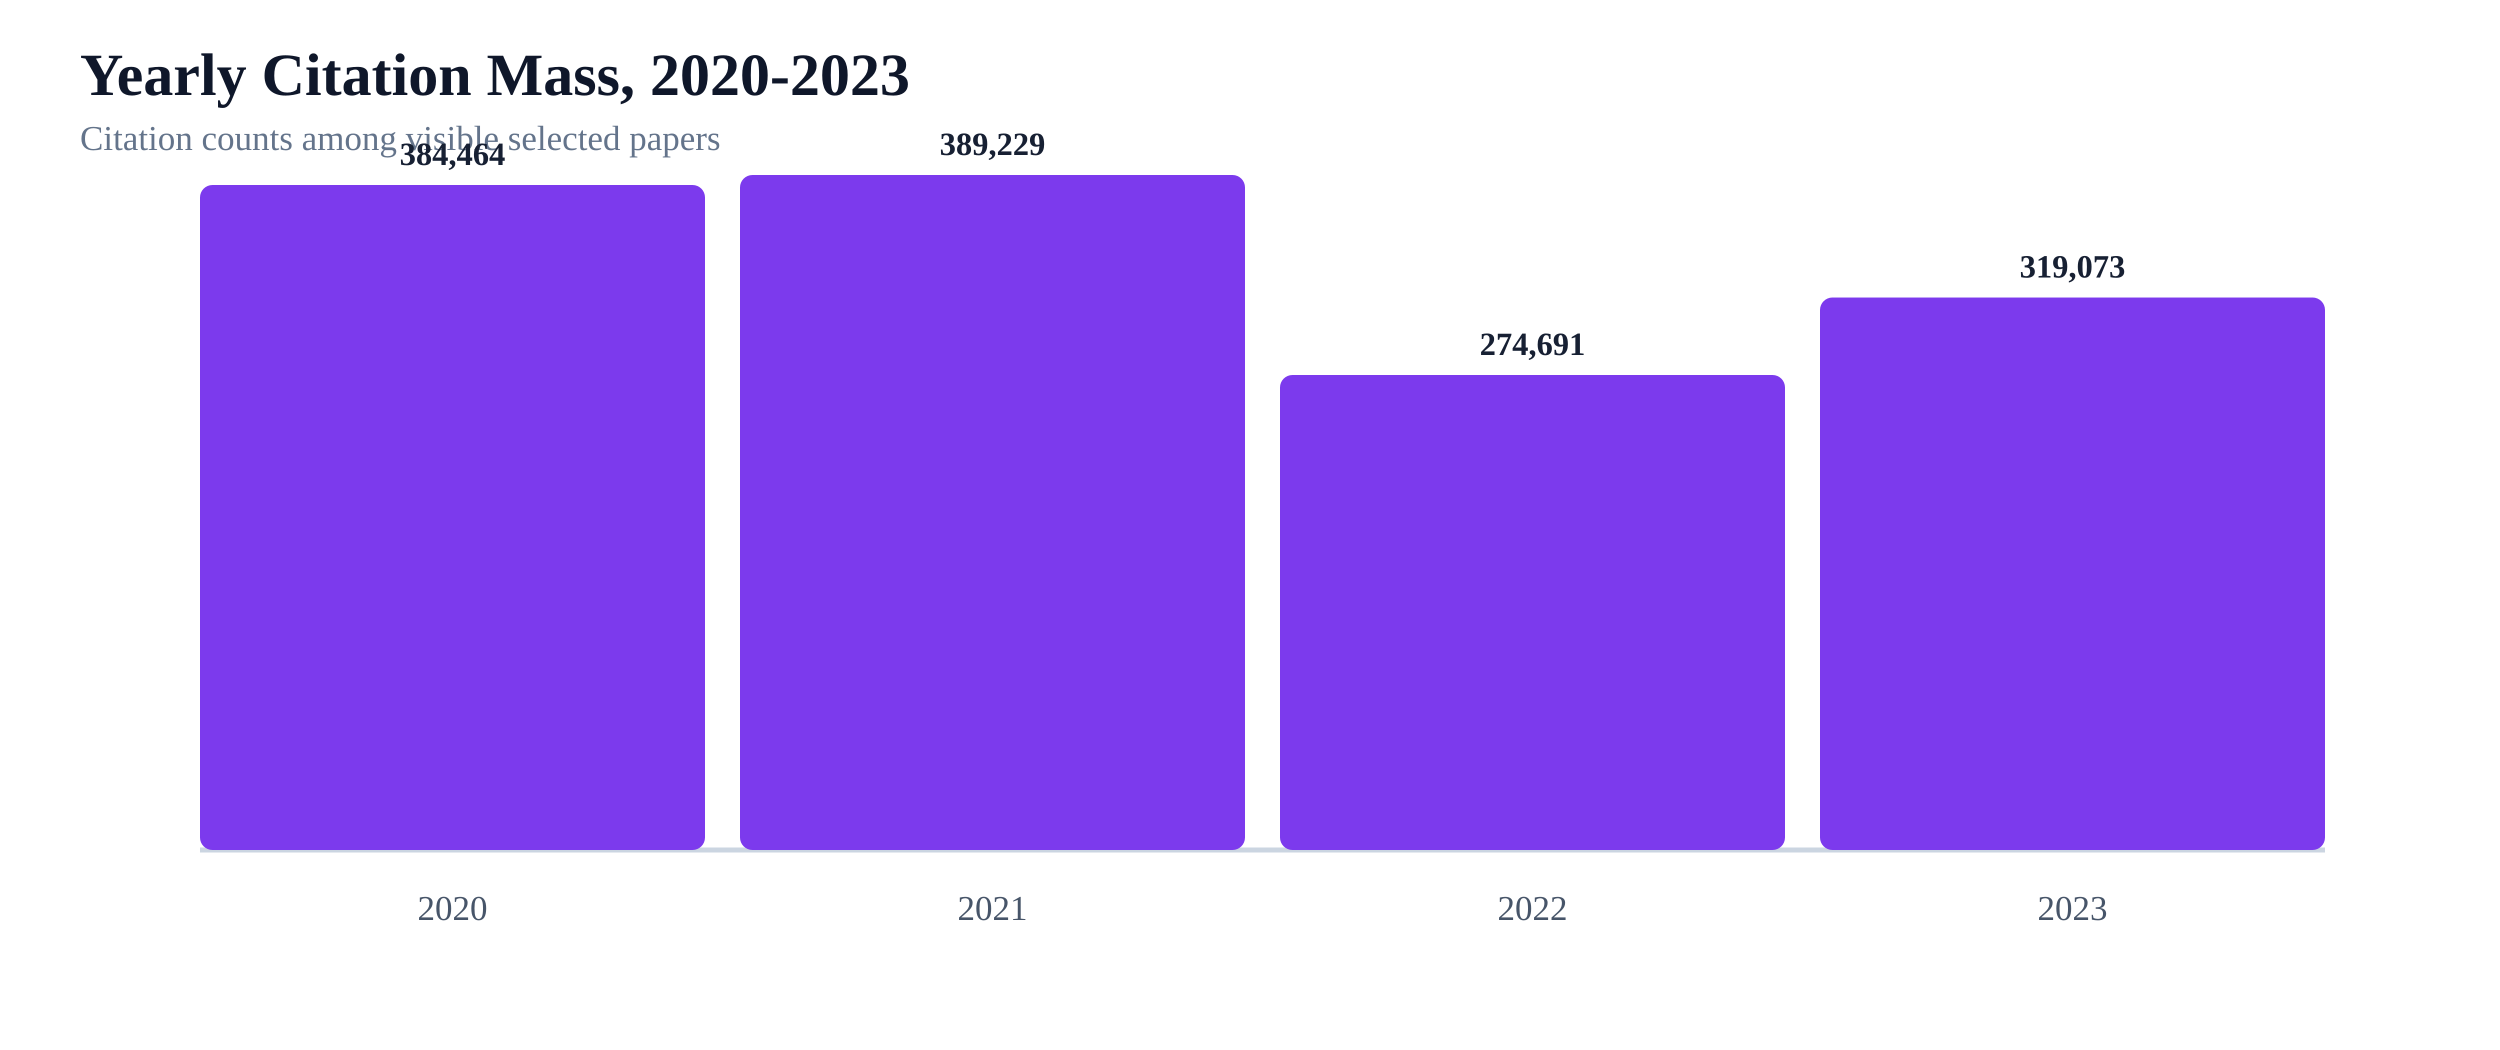
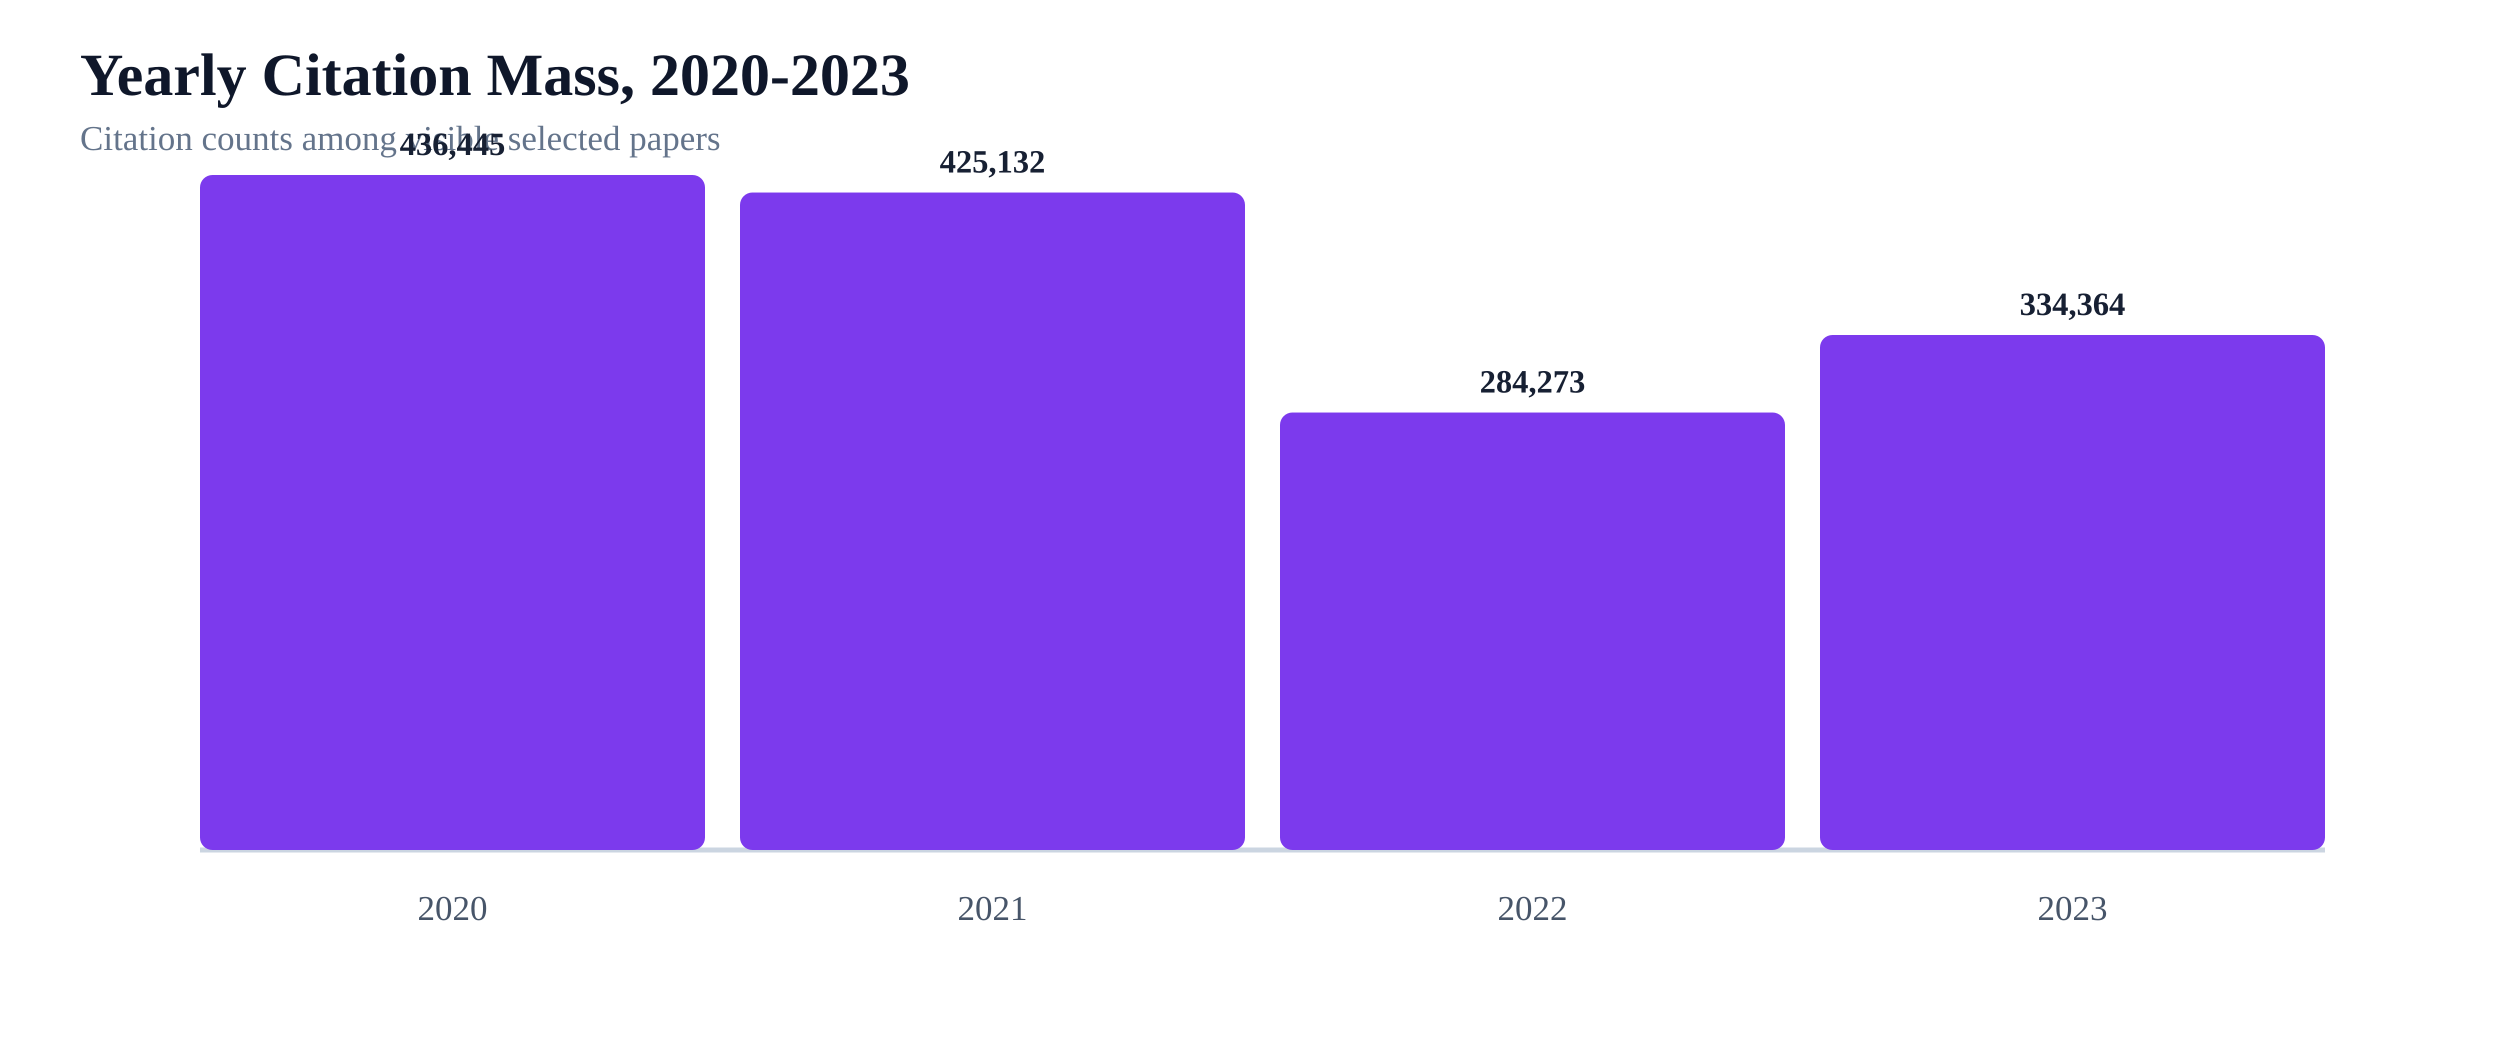
<svg xmlns="http://www.w3.org/2000/svg" width="1000" height="420" viewBox="0 0 1000 420" role="img" aria-label="Yearly citation mass 2020-2023">
  <rect width="100%" height="100%" fill="#ffffff" />
  <text x="32" y="38" fill="#0f172a" font-size="24" font-weight="800">Yearly Citation Mass, 2020-2023</text>
  <text x="32" y="60" fill="#64748b" font-size="14">Citation counts among visible selected papers</text>
  <line x1="80" y1="340" x2="930" y2="340" stroke="#cbd5e1" stroke-width="2" />
-   <rect x="80" y="74" width="202" height="266" rx="5" fill="#7c3aed" />
+   <rect x="80" y="70" width="202" height="270" rx="5" fill="#7c3aed" />
  <text x="181.0" y="368" text-anchor="middle" fill="#475569" font-size="14">2020</text>
-   <text x="181.0" y="66" text-anchor="middle" fill="#172033" font-size="13" font-weight="700">384,464</text>
-   <rect x="296" y="70" width="202" height="270" rx="5" fill="#7c3aed" />
+   <text x="181.0" y="62" text-anchor="middle" fill="#172033" font-size="13" font-weight="700">436,445</text>
+   <rect x="296" y="77" width="202" height="263" rx="5" fill="#7c3aed" />
  <text x="397.0" y="368" text-anchor="middle" fill="#475569" font-size="14">2021</text>
-   <text x="397.0" y="62" text-anchor="middle" fill="#172033" font-size="13" font-weight="700">389,229</text>
-   <rect x="512" y="150" width="202" height="190" rx="5" fill="#7c3aed" />
+   <text x="397.0" y="69" text-anchor="middle" fill="#172033" font-size="13" font-weight="700">425,132</text>
+   <rect x="512" y="165" width="202" height="175" rx="5" fill="#7c3aed" />
  <text x="613.0" y="368" text-anchor="middle" fill="#475569" font-size="14">2022</text>
-   <text x="613.0" y="142" text-anchor="middle" fill="#172033" font-size="13" font-weight="700">274,691</text>
-   <rect x="728" y="119" width="202" height="221" rx="5" fill="#7c3aed" />
+   <text x="613.0" y="157" text-anchor="middle" fill="#172033" font-size="13" font-weight="700">284,273</text>
+   <rect x="728" y="134" width="202" height="206" rx="5" fill="#7c3aed" />
  <text x="829.0" y="368" text-anchor="middle" fill="#475569" font-size="14">2023</text>
-   <text x="829.0" y="111" text-anchor="middle" fill="#172033" font-size="13" font-weight="700">319,073</text>
+   <text x="829.0" y="126" text-anchor="middle" fill="#172033" font-size="13" font-weight="700">334,364</text>
</svg>
